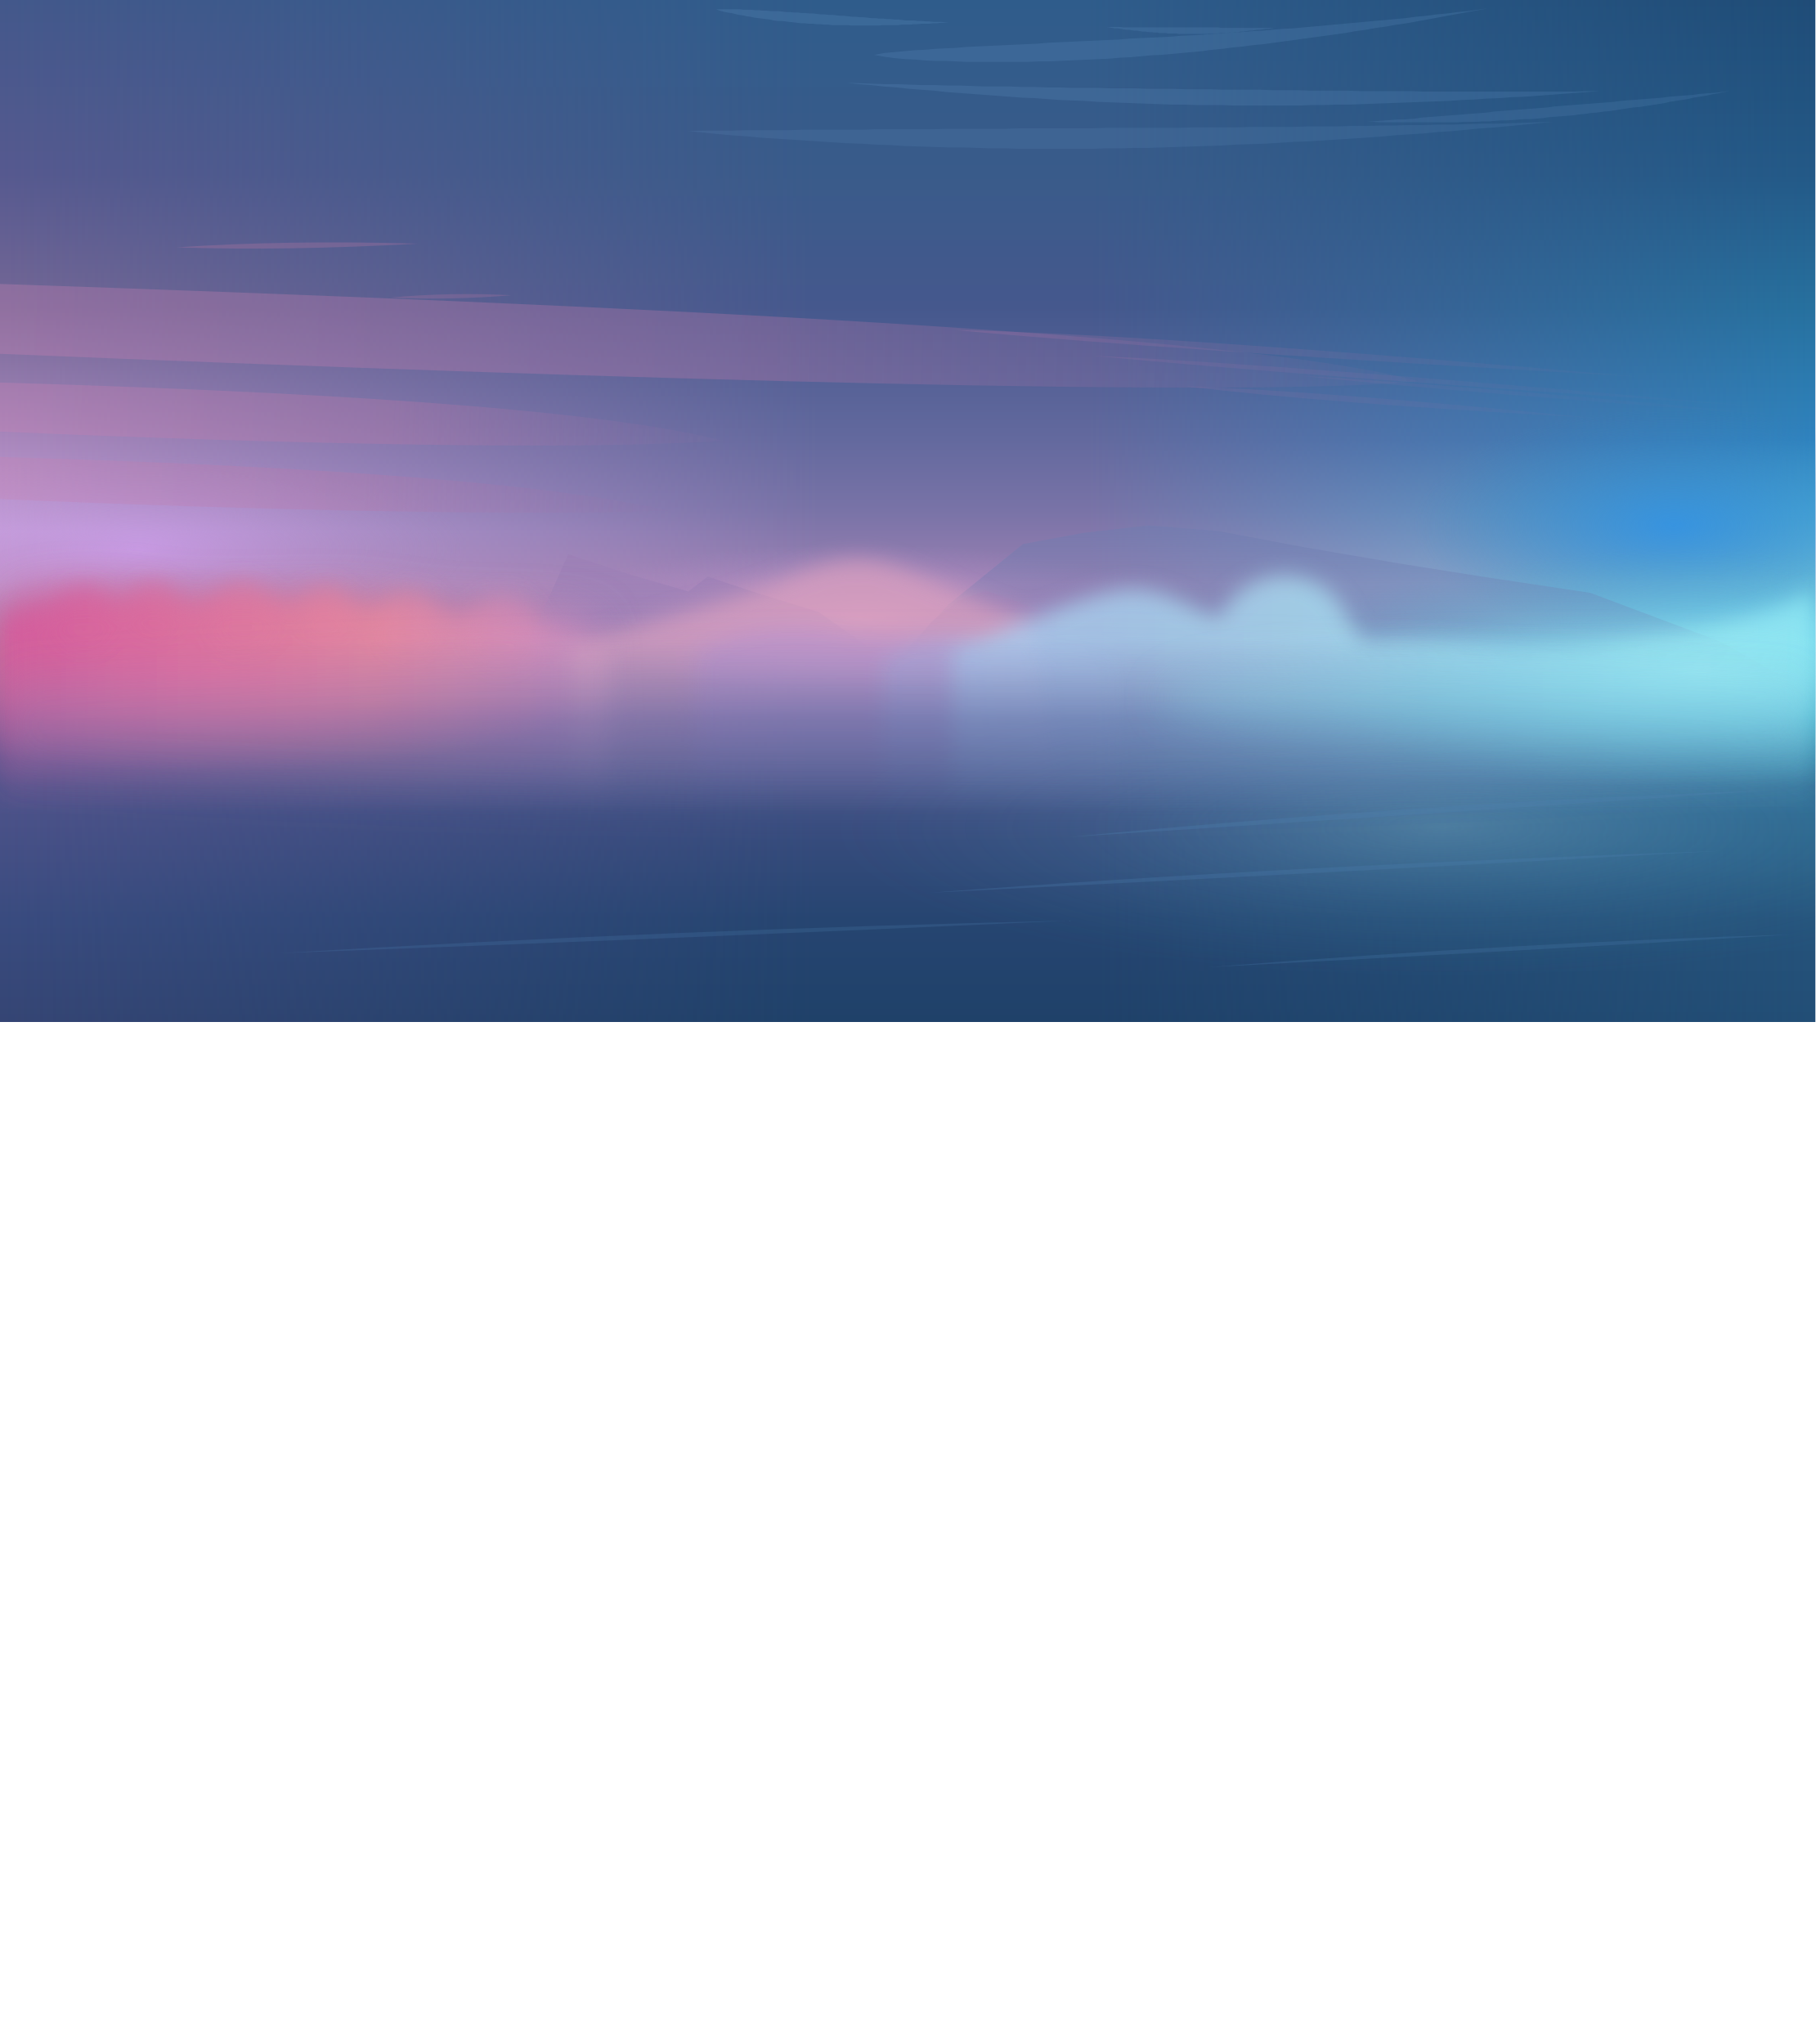
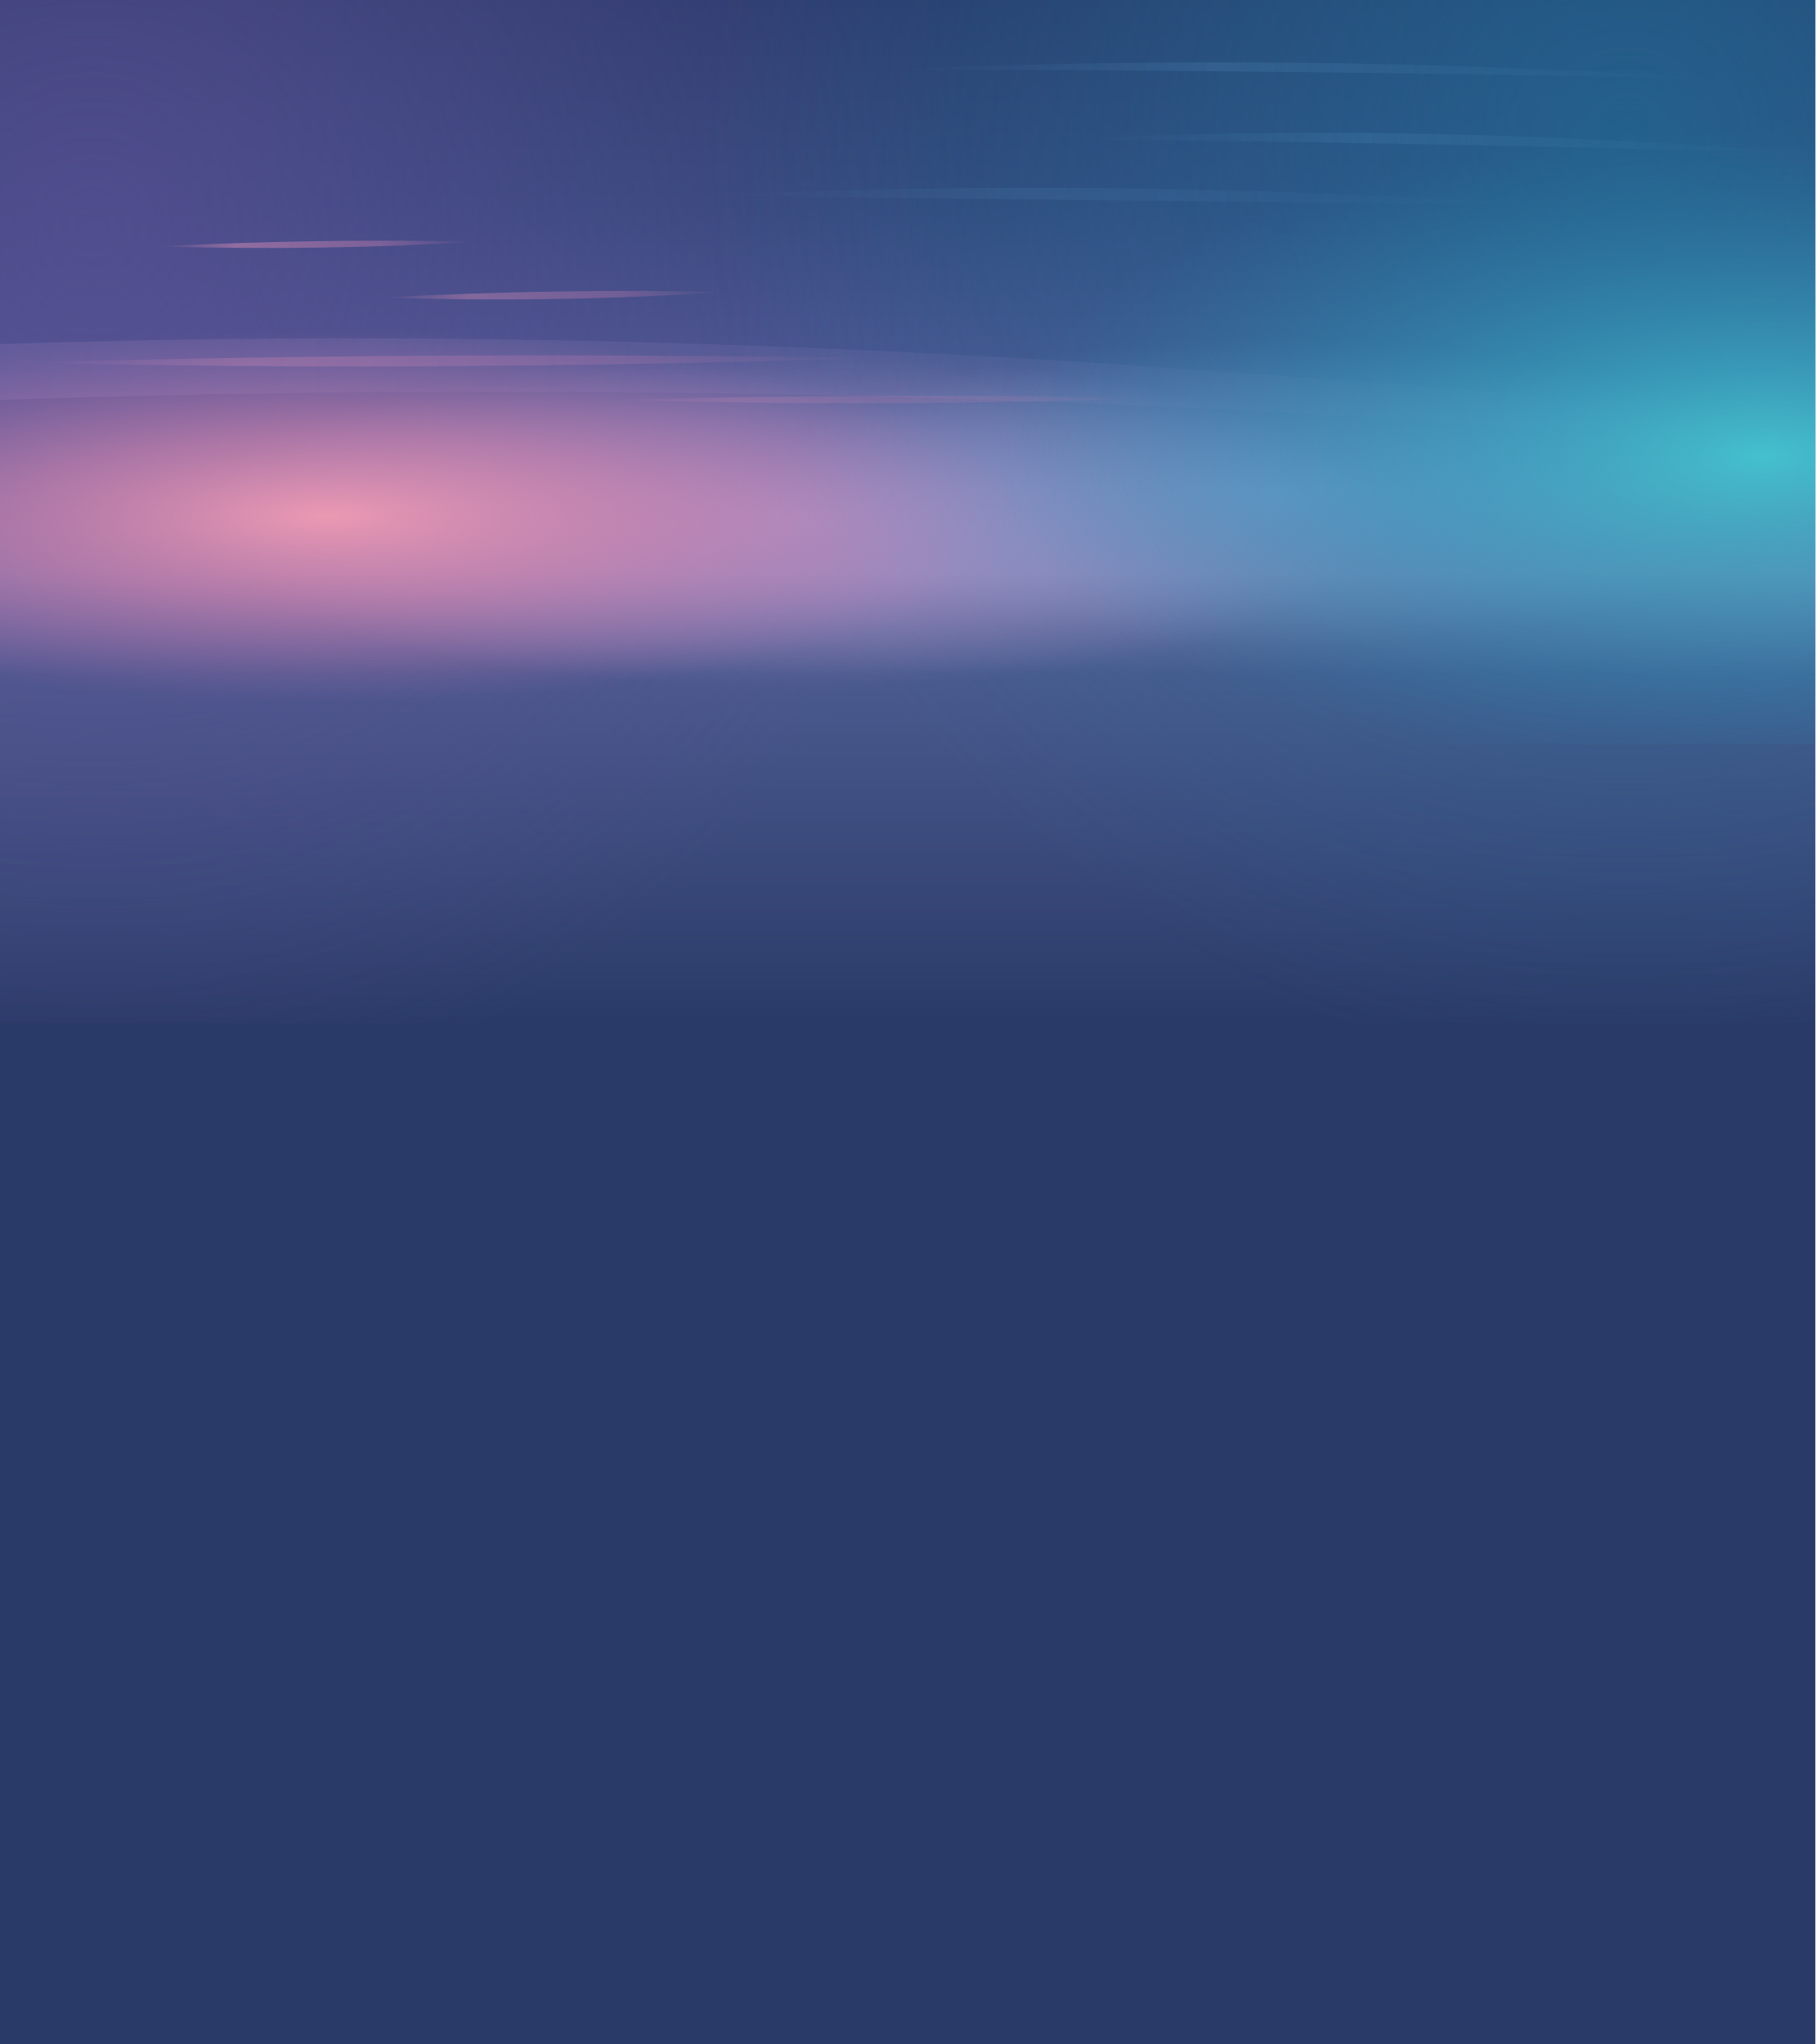
<svg xmlns="http://www.w3.org/2000/svg" width="3904" height="4396" viewBox="0 0 3904 4396">
  <defs>
-     <linearGradient id="skyLeft" x1="0" y1="0" x2="0" y2="2198" gradientUnits="userSpaceOnUse">
-       <stop offset="0" stop-color="#43588b" />
-       <stop offset="0.17" stop-color="#56598f" />
-       <stop offset="0.3" stop-color="#746796" />
-       <stop offset="0.43" stop-color="#a987bc" />
-       <stop offset="0.52" stop-color="#c7a0dc" />
-       <stop offset="0.58" stop-color="#c290c4" />
-       <stop offset="0.64" stop-color="#b06b99" />
-       <stop offset="0.7" stop-color="#895a98" />
-       <stop offset="0.77" stop-color="#4f538b" />
-       <stop offset="0.9" stop-color="#394b7f" />
-       <stop offset="1" stop-color="#354574" />
+     <linearGradient id="base" gradientUnits="userSpaceOnUse" x1="0" y1="0" x2="0" y2="2198">
+       <stop offset="0" stop-color="#2b3b6c" />
+       <stop offset="0.2" stop-color="#34487c" />
+       <stop offset="0.36" stop-color="#4b5690" />
+       <stop offset="0.48" stop-color="#7a74ab" />
+       <stop offset="0.56" stop-color="#8c80b4" />
+       <stop offset="0.66" stop-color="#4b5a8e" />
+       <stop offset="1" stop-color="#2a3a68" />
    </linearGradient>
-     <linearGradient id="skyMid" x1="0" y1="0" x2="0" y2="2198" gradientUnits="userSpaceOnUse">
-       <stop offset="0" stop-color="#2f5c8b" />
-       <stop offset="0.17" stop-color="#395b8a" />
-       <stop offset="0.3" stop-color="#45588d" />
-       <stop offset="0.43" stop-color="#63699e" />
-       <stop offset="0.5" stop-color="#7973a7" />
-       <stop offset="0.57" stop-color="#9a80b2" />
-       <stop offset="0.63" stop-color="#8a78ad" />
-       <stop offset="0.7" stop-color="#555e95" />
-       <stop offset="0.77" stop-color="#404f83" />
-       <stop offset="0.9" stop-color="#264571" />
-       <stop offset="1" stop-color="#1f4169" />
+     <radialGradient id="purpleTop" gradientUnits="userSpaceOnUse" cx="200" cy="500" r="1900">
+       <stop offset="0" stop-color="#5a4f93" stop-opacity="0.75" />
+       <stop offset="1" stop-color="#5a4f93" stop-opacity="0" />
+     </radialGradient>
+     <radialGradient id="tealTop" gradientUnits="userSpaceOnUse" cx="3500" cy="300" r="2000">
+       <stop offset="0" stop-color="#1f6d96" stop-opacity="0.7" />
+       <stop offset="1" stop-color="#1f6d96" stop-opacity="0" />
+     </radialGradient>
+     <radialGradient id="pinkGlow" gradientUnits="userSpaceOnUse" cx="0" cy="0" r="1" gradientTransform="translate(700 1110) scale(1500 400)">
+       <stop offset="0" stop-color="#f19bb3" stop-opacity="0.95" />
+       <stop offset="0.45" stop-color="#d886ad" stop-opacity="0.6" />
+       <stop offset="1" stop-color="#b877ac" stop-opacity="0" />
+     </radialGradient>
+     <radialGradient id="lilacGlow" gradientUnits="userSpaceOnUse" cx="0" cy="0" r="1" gradientTransform="translate(1700 1120) scale(1300 360)">
+       <stop offset="0" stop-color="#b597cc" stop-opacity="0.7" />
+       <stop offset="1" stop-color="#b597cc" stop-opacity="0" />
+     </radialGradient>
+     <radialGradient id="tealGlow" gradientUnits="userSpaceOnUse" cx="0" cy="0" r="1" gradientTransform="translate(3800 980) scale(1650 700)">
+       <stop offset="0" stop-color="#43cfd6" stop-opacity="0.85" />
+       <stop offset="0.5" stop-color="#34a6c3" stop-opacity="0.45" />
+       <stop offset="1" stop-color="#2a86b0" stop-opacity="0" />
+     </radialGradient>
+     <radialGradient id="blueGlow" gradientUnits="userSpaceOnUse" cx="0" cy="0" r="1" gradientTransform="translate(2750 1060) scale(1100 330)">
+       <stop offset="0" stop-color="#6fa6d4" stop-opacity="0.55" />
+       <stop offset="1" stop-color="#6fa6d4" stop-opacity="0" />
+     </radialGradient>
+     <linearGradient id="pinkStreak" gradientUnits="objectBoundingBox" x1="0" y1="0" x2="1" y2="0">
+       <stop offset="0" stop-color="#d58bb4" stop-opacity="0" />
+       <stop offset="0.25" stop-color="#d58bb4" stop-opacity="1" />
+       <stop offset="0.7" stop-color="#c77fb0" stop-opacity="0.8" />
+       <stop offset="1" stop-color="#c77fb0" stop-opacity="0" />
    </linearGradient>
-     <linearGradient id="skyRight" x1="0" y1="0" x2="0" y2="2198" gradientUnits="userSpaceOnUse">
-       <stop offset="0" stop-color="#1f4c77" />
-       <stop offset="0.17" stop-color="#235987" />
-       <stop offset="0.3" stop-color="#26709e" />
-       <stop offset="0.43" stop-color="#2f83be" />
-       <stop offset="0.5" stop-color="#4ba7d4" />
-       <stop offset="0.57" stop-color="#6fc0de" />
-       <stop offset="0.63" stop-color="#74d1eb" />
-       <stop offset="0.7" stop-color="#46a7c3" />
-       <stop offset="0.77" stop-color="#2f6a93" />
-       <stop offset="0.9" stop-color="#25537b" />
-       <stop offset="1" stop-color="#224e76" />
+     <linearGradient id="lilacBand" gradientUnits="objectBoundingBox" x1="0" y1="0" x2="1" y2="0">
+       <stop offset="0" stop-color="#9b82bd" stop-opacity="0.9" />
+       <stop offset="0.55" stop-color="#8f84bd" stop-opacity="0.5" />
+       <stop offset="1" stop-color="#7f86bd" stop-opacity="0" />
    </linearGradient>
-     <linearGradient id="fadeFromLeft" x1="0" y1="0" x2="3904" y2="0" gradientUnits="userSpaceOnUse">
-       <stop offset="0" stop-color="#fff" />
-       <stop offset="0.45" stop-color="#000" />
-     </linearGradient>
-     <linearGradient id="fadeFromRight" x1="0" y1="0" x2="3904" y2="0" gradientUnits="userSpaceOnUse">
-       <stop offset="0.6" stop-color="#000" />
-       <stop offset="1" stop-color="#fff" />
-     </linearGradient>
-     <mask id="leftMask">
-       <rect width="3904" height="2198" fill="url(#fadeFromLeft)" />
-     </mask>
-     <mask id="rightMask">
-       <rect width="3904" height="2198" fill="url(#fadeFromRight)" />
-     </mask>
-     <radialGradient id="glowPink">
-       <stop offset="0" stop-color="#e0619f" stop-opacity="0.85" />
-       <stop offset="0.5" stop-color="#d0709f" stop-opacity="0.45" />
-       <stop offset="1" stop-color="#b06b99" stop-opacity="0" />
-     </radialGradient>
-     <radialGradient id="glowLilac">
-       <stop offset="0" stop-color="#e8a9cc" stop-opacity="0.7" />
-       <stop offset="1" stop-color="#b48fcf" stop-opacity="0" />
-     </radialGradient>
-     <radialGradient id="glowCyan">
-       <stop offset="0" stop-color="#9ff0f5" stop-opacity="0.8" />
-       <stop offset="0.5" stop-color="#6fd6ea" stop-opacity="0.35" />
-       <stop offset="1" stop-color="#46a7c3" stop-opacity="0" />
-     </radialGradient>
-     <radialGradient id="glowBlue">
-       <stop offset="0" stop-color="#2b8fe6" stop-opacity="0.75" />
-       <stop offset="1" stop-color="#2f83be" stop-opacity="0" />
-     </radialGradient>
-     <radialGradient id="glowViolet">
-       <stop offset="0" stop-color="#cf9df0" stop-opacity="0.6" />
-       <stop offset="1" stop-color="#a987bc" stop-opacity="0" />
-     </radialGradient>
-     <linearGradient id="cloudsWarm" x1="0" y1="0" x2="2300" y2="0" gradientUnits="userSpaceOnUse">
-       <stop offset="0" stop-color="#d45a9c" />
-       <stop offset="0.35" stop-color="#e3869f" />
-       <stop offset="0.6" stop-color="#c890c8" />
-       <stop offset="1" stop-color="#e7a3bd" />
-     </linearGradient>
-     <linearGradient id="cloudsCool" x1="2000" y1="0" x2="3904" y2="0" gradientUnits="userSpaceOnUse">
-       <stop offset="0" stop-color="#a9c9ec" />
-       <stop offset="0.5" stop-color="#a6dcef" />
-       <stop offset="1" stop-color="#8fe8f2" />
-     </linearGradient>
-     <linearGradient id="cloudFade" x1="0" y1="1250" x2="0" y2="1750" gradientUnits="userSpaceOnUse">
-       <stop offset="0" stop-color="#fff" />
-       <stop offset="0.25" stop-color="#fff" />
-       <stop offset="0.6" stop-color="#666" />
-       <stop offset="1" stop-color="#000" />
-     </linearGradient>
-     <mask id="cloudMask">
-       <rect y="1000" width="3904" height="1000" fill="url(#cloudFade)" />
-     </mask>
-     <filter id="soft" x="-10%" y="-50%" width="120%" height="200%">
-       <feGaussianBlur stdDeviation="22" />
-     </filter>
-     <filter id="softer" x="-10%" y="-100%" width="120%" height="300%">
-       <feGaussianBlur stdDeviation="45" />
-     </filter>
-     <linearGradient id="tailFade" x1="-20" x2="3900" y1="0" y2="0" gradientUnits="userSpaceOnUse">
-       <stop offset="0" stop-color="#c882b4" />
-       <stop offset="0.45" stop-color="#b877a8" />
-       <stop offset="1" stop-color="#9a6fa5" stop-opacity="0" />
-     </linearGradient>
-     <linearGradient id="bandFade" x1="0" x2="1" y1="0" y2="0">
-       <stop offset="0" stop-color="#c882b4" />
-       <stop offset="0.55" stop-color="#b877a8" />
-       <stop offset="1" stop-color="#9a6fa5" stop-opacity="0.2" />
-     </linearGradient>
-     <linearGradient id="faintRidge" x1="0" x2="0" y1="0" y2="1">
-       <stop offset="0" stop-color="#9c80b6" />
-       <stop offset="1" stop-color="#9c80b6" stop-opacity="0" />
-     </linearGradient>
-     <linearGradient id="faintSlate" x1="0" x2="0" y1="0" y2="1">
-       <stop offset="0" stop-color="#6e7cb0" />
-       <stop offset="1" stop-color="#6e7cb0" stop-opacity="0" />
+     <linearGradient id="blueSwoosh" gradientUnits="objectBoundingBox" x1="0" y1="0" x2="1" y2="0">
+       <stop offset="0" stop-color="#5f9fcc" stop-opacity="0" />
+       <stop offset="0.4" stop-color="#5f9fcc" stop-opacity="1" />
+       <stop offset="1" stop-color="#5f9fcc" stop-opacity="0" />
    </linearGradient>
  </defs>
-   <rect width="3904" height="2198" fill="url(#skyMid)" />
-   <rect width="3904" height="2198" fill="url(#skyLeft)" mask="url(#leftMask)" />
-   <rect width="3904" height="2198" fill="url(#skyRight)" mask="url(#rightMask)" />
-   <ellipse cx="3600" cy="1130" rx="560" ry="250" fill="url(#glowBlue)" />
-   <ellipse cx="3100" cy="1780" rx="1300" ry="320" fill="url(#glowCyan)" opacity="0.3" />
-   <ellipse cx="3650" cy="1440" rx="900" ry="260" fill="url(#glowCyan)" />
-   <ellipse cx="300" cy="1180" rx="700" ry="200" fill="url(#glowViolet)" />
-   <ellipse cx="450" cy="1440" rx="900" ry="220" fill="url(#glowPink)" />
-   <ellipse cx="1850" cy="1330" rx="700" ry="160" fill="url(#glowLilac)" />
-   <g fill="url(#bandFade)" transform="rotate(2.2 3050 820)">
-     <path d="M-20 728 C1341 722 2682 732 3050 820 C2682 870 1341 882 -20 878Z" opacity="0.33" />
-     <path fill="url(#tailFade)" d="M2050 748 Q2491 741 3520 792 Q2491 773 2050 748Z" opacity="0.27" />
-     <path fill="url(#tailFade)" d="M2350 792 Q2779 795 3780 846 Q2779 817 2350 792Z" opacity="0.23" />
-     <path fill="url(#tailFade)" d="M2550 850 Q2854 849 3420 884 Q2854 875 2550 850Z" opacity="0.23" />
-     <path fill="url(#tailFade)" d="M2800 818 Q3130 824 3900 866 Q3130 840 2800 818Z" opacity="0.2" />
-     <path d="M-20 940 C638 934 1276 944 1560 1005 C1276 1037 638 1049 -20 1045Z" opacity="0.34" />
-     <path d="M-20 1100 C578 1094 1156 1104 1450 1160 C1156 1182 578 1194 -20 1190Z" opacity="0.31" />
-   </g>
-   <g fill="#c77aa8">
-     <path d="M380 532 Q614 516 900 524 Q614 540 380 532Z" opacity="0.26" />
-     <path d="M840 640 Q970 628 1100 635 Q970 646 840 640Z" opacity="0.22" />
-   </g>
-   <g fill="#6a9ccf">
-     <path d="M1540 20 L1548 23 L1556 25 L1565 27 L1573 28 L1581 30 L1589 32 L1598 33 L1606 35 L1614 36 L1623 38 L1631 39 L1639 40 L1647 41 L1656 42 L1664 44 L1672 45 L1681 45 L1689 46 L1697 47 L1706 48 L1714 49 L1723 50 L1731 50 L1739 51 L1748 51 L1756 52 L1764 52 L1773 53 L1781 53 L1789 54 L1798 54 L1806 54 L1815 54 L1823 54 L1831 55 L1840 55 L1848 55 L1856 55 L1865 55 L1873 55 L1881 55 L1890 55 L1898 54 L1907 54 L1915 54 L1923 54 L1932 54 L1940 53 L1948 53 L1957 53 L1965 52 L1973 52 L1982 51 L1990 51 L1998 51 L2007 50 L2015 50 L2023 49 L2032 49 L2040 48 L2040 48 L2032 48 L2023 47 L2015 47 L2007 47 L1998 46 L1990 46 L1982 45 L1973 45 L1965 44 L1957 44 L1948 44 L1940 43 L1932 42 L1923 42 L1915 41 L1907 41 L1899 40 L1890 40 L1882 39 L1874 39 L1865 38 L1857 37 L1849 37 L1840 36 L1832 36 L1824 35 L1815 34 L1807 34 L1799 33 L1791 32 L1782 32 L1774 31 L1766 31 L1757 30 L1749 29 L1741 29 L1732 28 L1724 28 L1716 27 L1708 27 L1699 26 L1691 26 L1683 25 L1674 24 L1666 24 L1658 24 L1649 23 L1641 23 L1633 22 L1624 22 L1616 21 L1607 21 L1599 21 L1591 20 L1582 20 L1574 20 L1565 20 L1557 20 L1549 20 L1540 20Z" opacity="0.2" />
-     <path d="M1880 118 L1902 122 L1924 125 L1946 127 L1968 128 L1990 130 L2012 131 L2034 131 L2056 132 L2078 133 L2100 133 L2122 133 L2144 133 L2167 133 L2189 133 L2211 133 L2233 132 L2255 132 L2277 131 L2299 130 L2321 129 L2343 128 L2365 127 L2387 126 L2409 124 L2431 123 L2453 121 L2475 119 L2497 118 L2519 116 L2541 114 L2563 112 L2585 110 L2607 107 L2629 105 L2651 102 L2673 100 L2695 97 L2717 95 L2739 92 L2761 89 L2783 86 L2805 83 L2827 80 L2849 77 L2871 74 L2893 71 L2915 67 L2937 64 L2959 60 L2981 57 L3003 53 L3025 50 L3047 46 L3069 42 L3091 38 L3112 34 L3134 30 L3156 26 L3178 22 L3200 18 L3200 18 L3178 21 L3156 24 L3134 26 L3112 29 L3089 31 L3067 34 L3045 36 L3023 39 L3001 41 L2979 43 L2957 45 L2935 47 L2913 49 L2891 51 L2869 53 L2847 55 L2825 57 L2803 59 L2781 61 L2759 62 L2737 64 L2715 66 L2693 67 L2671 69 L2649 70 L2627 72 L2605 73 L2583 75 L2561 76 L2539 77 L2517 79 L2495 80 L2473 81 L2451 82 L2429 83 L2407 85 L2385 86 L2363 87 L2341 88 L2319 89 L2297 90 L2275 91 L2253 92 L2231 94 L2209 95 L2187 96 L2165 97 L2144 98 L2122 99 L2100 100 L2078 101 L2056 103 L2034 104 L2012 105 L1990 107 L1968 108 L1946 110 L1924 112 L1902 114 L1880 118Z" opacity="0.18" />
-     <path d="M2380 58 L2386 59 L2392 60 L2398 61 L2404 61 L2410 62 L2416 63 L2422 64 L2428 64 L2434 65 L2440 66 L2446 66 L2452 67 L2458 68 L2464 68 L2470 69 L2476 69 L2482 70 L2488 70 L2494 71 L2500 71 L2506 71 L2512 72 L2518 72 L2524 72 L2530 72 L2536 73 L2542 73 L2548 73 L2554 73 L2560 73 L2566 73 L2572 73 L2578 73 L2584 73 L2590 73 L2596 73 L2602 72 L2608 72 L2614 72 L2620 72 L2626 71 L2632 71 L2638 71 L2644 70 L2650 70 L2656 69 L2662 69 L2668 68 L2674 68 L2680 67 L2686 66 L2692 66 L2698 65 L2704 64 L2710 64 L2716 63 L2722 62 L2728 62 L2734 61 L2740 60 L2740 60 L2734 60 L2728 60 L2722 60 L2716 60 L2710 60 L2704 60 L2698 60 L2692 60 L2686 60 L2680 60 L2674 60 L2668 60 L2662 60 L2656 60 L2650 60 L2644 60 L2638 60 L2632 60 L2626 60 L2620 59 L2614 59 L2608 59 L2602 59 L2596 59 L2590 59 L2584 59 L2578 59 L2572 59 L2566 59 L2560 59 L2554 59 L2548 59 L2542 59 L2536 59 L2530 59 L2524 59 L2518 59 L2512 59 L2506 59 L2500 59 L2494 59 L2488 59 L2482 59 L2476 59 L2470 59 L2464 59 L2458 59 L2452 59 L2446 59 L2440 59 L2434 59 L2428 59 L2422 59 L2416 59 L2410 58 L2404 58 L2398 58 L2392 58 L2386 58 L2380 58Z" opacity="0.18" />
-     <path d="M1820 178 L1847 181 L1874 183 L1901 186 L1928 188 L1955 191 L1982 193 L2009 195 L2036 198 L2063 200 L2090 202 L2117 204 L2144 206 L2171 208 L2198 210 L2225 211 L2252 213 L2279 215 L2306 216 L2333 217 L2360 219 L2387 220 L2414 221 L2441 222 L2468 223 L2495 224 L2522 225 L2549 225 L2576 226 L2603 226 L2630 226 L2657 227 L2684 227 L2711 227 L2738 227 L2765 227 L2792 227 L2819 226 L2846 226 L2873 225 L2900 225 L2927 224 L2954 223 L2981 222 L3008 221 L3035 220 L3062 219 L3089 218 L3116 217 L3143 215 L3170 214 L3197 212 L3224 211 L3251 209 L3278 208 L3305 206 L3332 204 L3359 202 L3386 200 L3413 198 L3440 196 L3440 196 L3413 196 L3386 197 L3359 197 L3332 197 L3305 197 L3278 197 L3251 197 L3224 197 L3197 197 L3170 197 L3143 197 L3116 197 L3089 197 L3062 197 L3035 196 L3008 196 L2981 196 L2954 196 L2927 196 L2900 195 L2873 195 L2846 195 L2819 195 L2792 194 L2765 194 L2738 194 L2711 193 L2684 193 L2657 193 L2630 193 L2603 192 L2576 192 L2549 192 L2522 191 L2495 191 L2468 191 L2441 190 L2414 190 L2387 190 L2360 189 L2333 189 L2306 189 L2279 188 L2252 188 L2225 187 L2198 187 L2171 186 L2144 186 L2117 186 L2090 185 L2063 184 L2036 184 L2009 183 L1982 183 L1955 182 L1928 181 L1901 181 L1874 180 L1847 179 L1820 178Z" opacity="0.18" />
-     <path d="M1480 282 L1511 285 L1542 288 L1573 291 L1604 293 L1635 296 L1666 298 L1697 300 L1728 302 L1759 304 L1790 306 L1821 308 L1852 309 L1883 311 L1914 312 L1945 314 L1976 315 L2007 316 L2038 317 L2069 317 L2100 318 L2131 319 L2162 319 L2193 320 L2224 320 L2255 320 L2286 320 L2317 320 L2348 320 L2379 319 L2410 319 L2441 318 L2472 318 L2503 317 L2534 316 L2565 315 L2596 314 L2627 313 L2658 311 L2689 310 L2721 309 L2752 307 L2783 305 L2814 304 L2845 302 L2876 300 L2907 298 L2938 296 L2968 294 L2999 291 L3030 289 L3061 287 L3092 284 L3123 282 L3154 279 L3185 276 L3216 274 L3247 271 L3278 268 L3309 265 L3340 262 L3340 262 L3309 263 L3278 264 L3247 265 L3216 266 L3185 266 L3154 267 L3123 268 L3092 268 L3061 269 L3030 269 L2999 270 L2968 270 L2936 271 L2905 271 L2874 272 L2843 272 L2812 272 L2781 273 L2750 273 L2719 273 L2689 273 L2658 274 L2627 274 L2596 274 L2565 274 L2534 275 L2503 275 L2472 275 L2441 275 L2410 275 L2379 275 L2348 276 L2317 276 L2286 276 L2255 276 L2224 276 L2193 276 L2162 277 L2131 277 L2100 277 L2069 277 L2038 277 L2007 278 L1976 278 L1945 278 L1914 278 L1883 278 L1852 279 L1821 279 L1790 279 L1759 279 L1728 279 L1697 280 L1666 280 L1635 280 L1604 280 L1573 281 L1542 281 L1511 281 L1480 282Z" opacity="0.14" />
-     <path d="M2940 262 L2953 262 L2966 263 L2979 263 L2992 263 L3005 263 L3018 263 L3031 263 L3044 263 L3057 263 L3070 263 L3083 263 L3096 263 L3109 263 L3122 263 L3135 263 L3148 262 L3161 262 L3175 262 L3188 261 L3201 261 L3214 260 L3227 259 L3240 259 L3253 258 L3266 257 L3279 256 L3292 256 L3305 255 L3318 254 L3331 252 L3344 251 L3357 250 L3370 249 L3383 248 L3396 246 L3409 245 L3422 243 L3435 242 L3448 240 L3461 239 L3474 237 L3487 235 L3500 233 L3513 231 L3526 230 L3539 228 L3552 226 L3565 224 L3578 222 L3591 219 L3604 217 L3617 215 L3630 213 L3642 210 L3655 208 L3668 206 L3681 203 L3694 201 L3707 198 L3720 196 L3720 196 L3707 197 L3694 199 L3681 200 L3668 201 L3655 202 L3642 204 L3628 205 L3615 206 L3602 207 L3589 208 L3576 210 L3563 211 L3550 212 L3537 213 L3524 214 L3511 215 L3498 216 L3485 217 L3472 219 L3459 220 L3446 221 L3433 222 L3420 223 L3407 224 L3394 225 L3381 226 L3368 227 L3355 228 L3342 229 L3329 231 L3316 232 L3303 233 L3290 234 L3277 235 L3264 236 L3251 237 L3238 238 L3225 239 L3212 240 L3199 242 L3186 243 L3173 244 L3161 245 L3148 246 L3135 247 L3122 248 L3109 249 L3096 250 L3083 251 L3070 252 L3057 253 L3044 255 L3031 256 L3018 257 L3005 257 L2992 258 L2979 259 L2966 260 L2953 261 L2940 262Z" opacity="0.16" />
-   </g>
-   <path fill="url(#faintSlate)" opacity="0.5" d="M1880 1470 L2040 1300 L2200 1170 L2330 1146 L2470 1130 L2620 1142 L2800 1176 L3010 1212 L3200 1242 L3420 1275 L3700 1380 L3860 1470Z" />
-   <path fill="url(#faintRidge)" opacity="0.85" d="M1100 1470 L1160 1330 L1222 1192 L1350 1234 L1480 1272 L1522 1240 L1630 1276 L1760 1316 L1880 1400 L1940 1470Z" />
-   <path fill="url(#faintRidge)" opacity="0.6" d="M1900 1470 L2000 1340 L2060 1292 L2120 1270 L2210 1302 L2300 1340 L2380 1470Z" />
-   <g mask="url(#cloudMask)">
-     <g filter="url(#softer)" opacity="0.8">
-       <path fill="url(#cloudsWarm)" d="M0 1300 C 120 1250, 260 1270, 380 1285 C 520 1300, 700 1270, 860 1300 C 1000 1330, 1150 1300, 1280 1340 L 1300 1850 L 0 1850 Z" />
-     </g>
-     <g filter="url(#soft)">
-       <path fill="url(#cloudsWarm)" opacity="0.75" d="M0 1330 C 150 1290, 300 1310, 420 1300 C 560 1290, 720 1310, 880 1320 C 1050 1330, 1180 1350, 1300 1400 L 1300 1850 L 0 1850 Z" />
-       <path fill="#dca0bf" opacity="0.7" d="M1230 1390 C 1400 1330, 1560 1300, 1700 1240 C 1780 1205, 1840 1195, 1900 1210 C 2000 1240, 2100 1300, 2220 1330 L 2300 1850 L 1230 1850 Z" />
-       <path fill="#b490cf" opacity="0.5" d="M1500 1400 C 1600 1350, 1700 1340, 1800 1360 C 1900 1380, 2000 1360, 2100 1380 L 2150 1850 L 1500 1850 Z" />
-       <g fill="url(#cloudsWarm)" opacity="0.6">
-         <circle cx="180" cy="1330" r="70" />
-         <circle cx="330" cy="1310" r="60" />
-         <circle cx="520" cy="1325" r="75" />
-         <circle cx="700" cy="1315" r="55" />
-         <circle cx="880" cy="1340" r="70" />
-         <circle cx="1080" cy="1360" r="80" />
-       </g>
-       <path fill="#9fb3e0" opacity="0.45" d="M1900 1420 C 1980 1370, 2060 1360, 2150 1380 C 2250 1400, 2330 1390, 2400 1420 L 2400 1850 L 1900 1850 Z" />
-       <path fill="url(#cloudsCool)" opacity="0.8" d="M2050 1400 C 2200 1340, 2300 1290, 2400 1270 C 2480 1255, 2530 1290, 2620 1330 C 2660 1250, 2750 1220, 2820 1250 C 2900 1280, 2890 1350, 2940 1380 C 3100 1370, 3250 1400, 3400 1390 C 3600 1380, 3800 1330, 3904 1270 L 3904 1850 L 2050 1850 Z" />
-     </g>
-   </g>
-   <ellipse cx="1900" cy="1560" rx="2300" ry="160" fill="#8a9bd0" opacity="0.14" filter="url(#softer)" />
-   <ellipse cx="3400" cy="1500" rx="900" ry="90" fill="#8fe8f2" opacity="0.25" filter="url(#softer)" />
-   <g fill="#4c7fb0">
-     <path d="M2300 1800 Q3050 1728 3800 1700 Q3050 1752 2300 1800Z" opacity="0.3" />
-     <path d="M2000 1920 Q2765 1862 3700 1830 Q2765 1882 2000 1920Z" opacity="0.26" />
-     <path d="M600 2050 Q1450 1999 2300 1980 Q1450 2019 600 2050Z" opacity="0.22" />
-     <path d="M2600 2080 Q3288 2026 3850 2010 Q3288 2044 2600 2080Z" opacity="0.24" />
-   </g>
+   <rect width="3904" height="4396" fill="url(#base)" />
+   <rect width="3904" height="2200" fill="url(#purpleTop)" />
+   <rect width="3904" height="2200" fill="url(#tealTop)" />
+   <path d="M0 740 Q1200 700 2500 790 Q3200 840 3904 900 L3904 960 Q3100 900 2400 870 Q1200 820 0 860Z" fill="url(#lilacBand)" opacity="0.25" />
+   <rect y="500" width="3904" height="1200" fill="url(#lilacGlow)" />
+   <rect y="500" width="3904" height="1200" fill="url(#blueGlow)" />
+   <rect y="500" width="3904" height="1200" fill="url(#pinkGlow)" />
+   <rect y="100" width="3904" height="1500" fill="url(#tealGlow)" />
+   <path d="M340 530 Q700 512 1020 520 Q700 540 340 530Z" fill="url(#pinkStreak)" opacity="0.5" />
+   <path d="M820 640 Q1200 620 1560 628 Q1200 652 820 640Z" fill="url(#pinkStreak)" opacity="0.4" />
+   <path d="M60 780 Q900 755 1900 770 Q900 800 60 780Z" fill="url(#pinkStreak)" opacity="0.3" />
+   <path d="M1300 860 Q1900 845 2500 856 Q1900 876 1300 860Z" fill="url(#pinkStreak)" opacity="0.22" />
+   <path d="M1900 150 Q2800 110 3700 170 Q2800 150 1900 150Z" fill="url(#blueSwoosh)" opacity="0.18" />
+   <path d="M2300 300 Q3000 260 3904 330 Q3000 305 2300 300Z" fill="url(#blueSwoosh)" opacity="0.15" />
+   <path d="M1500 420 Q2400 380 3300 440 Q2400 432 1500 420Z" fill="url(#blueSwoosh)" opacity="0.12" />
</svg>
